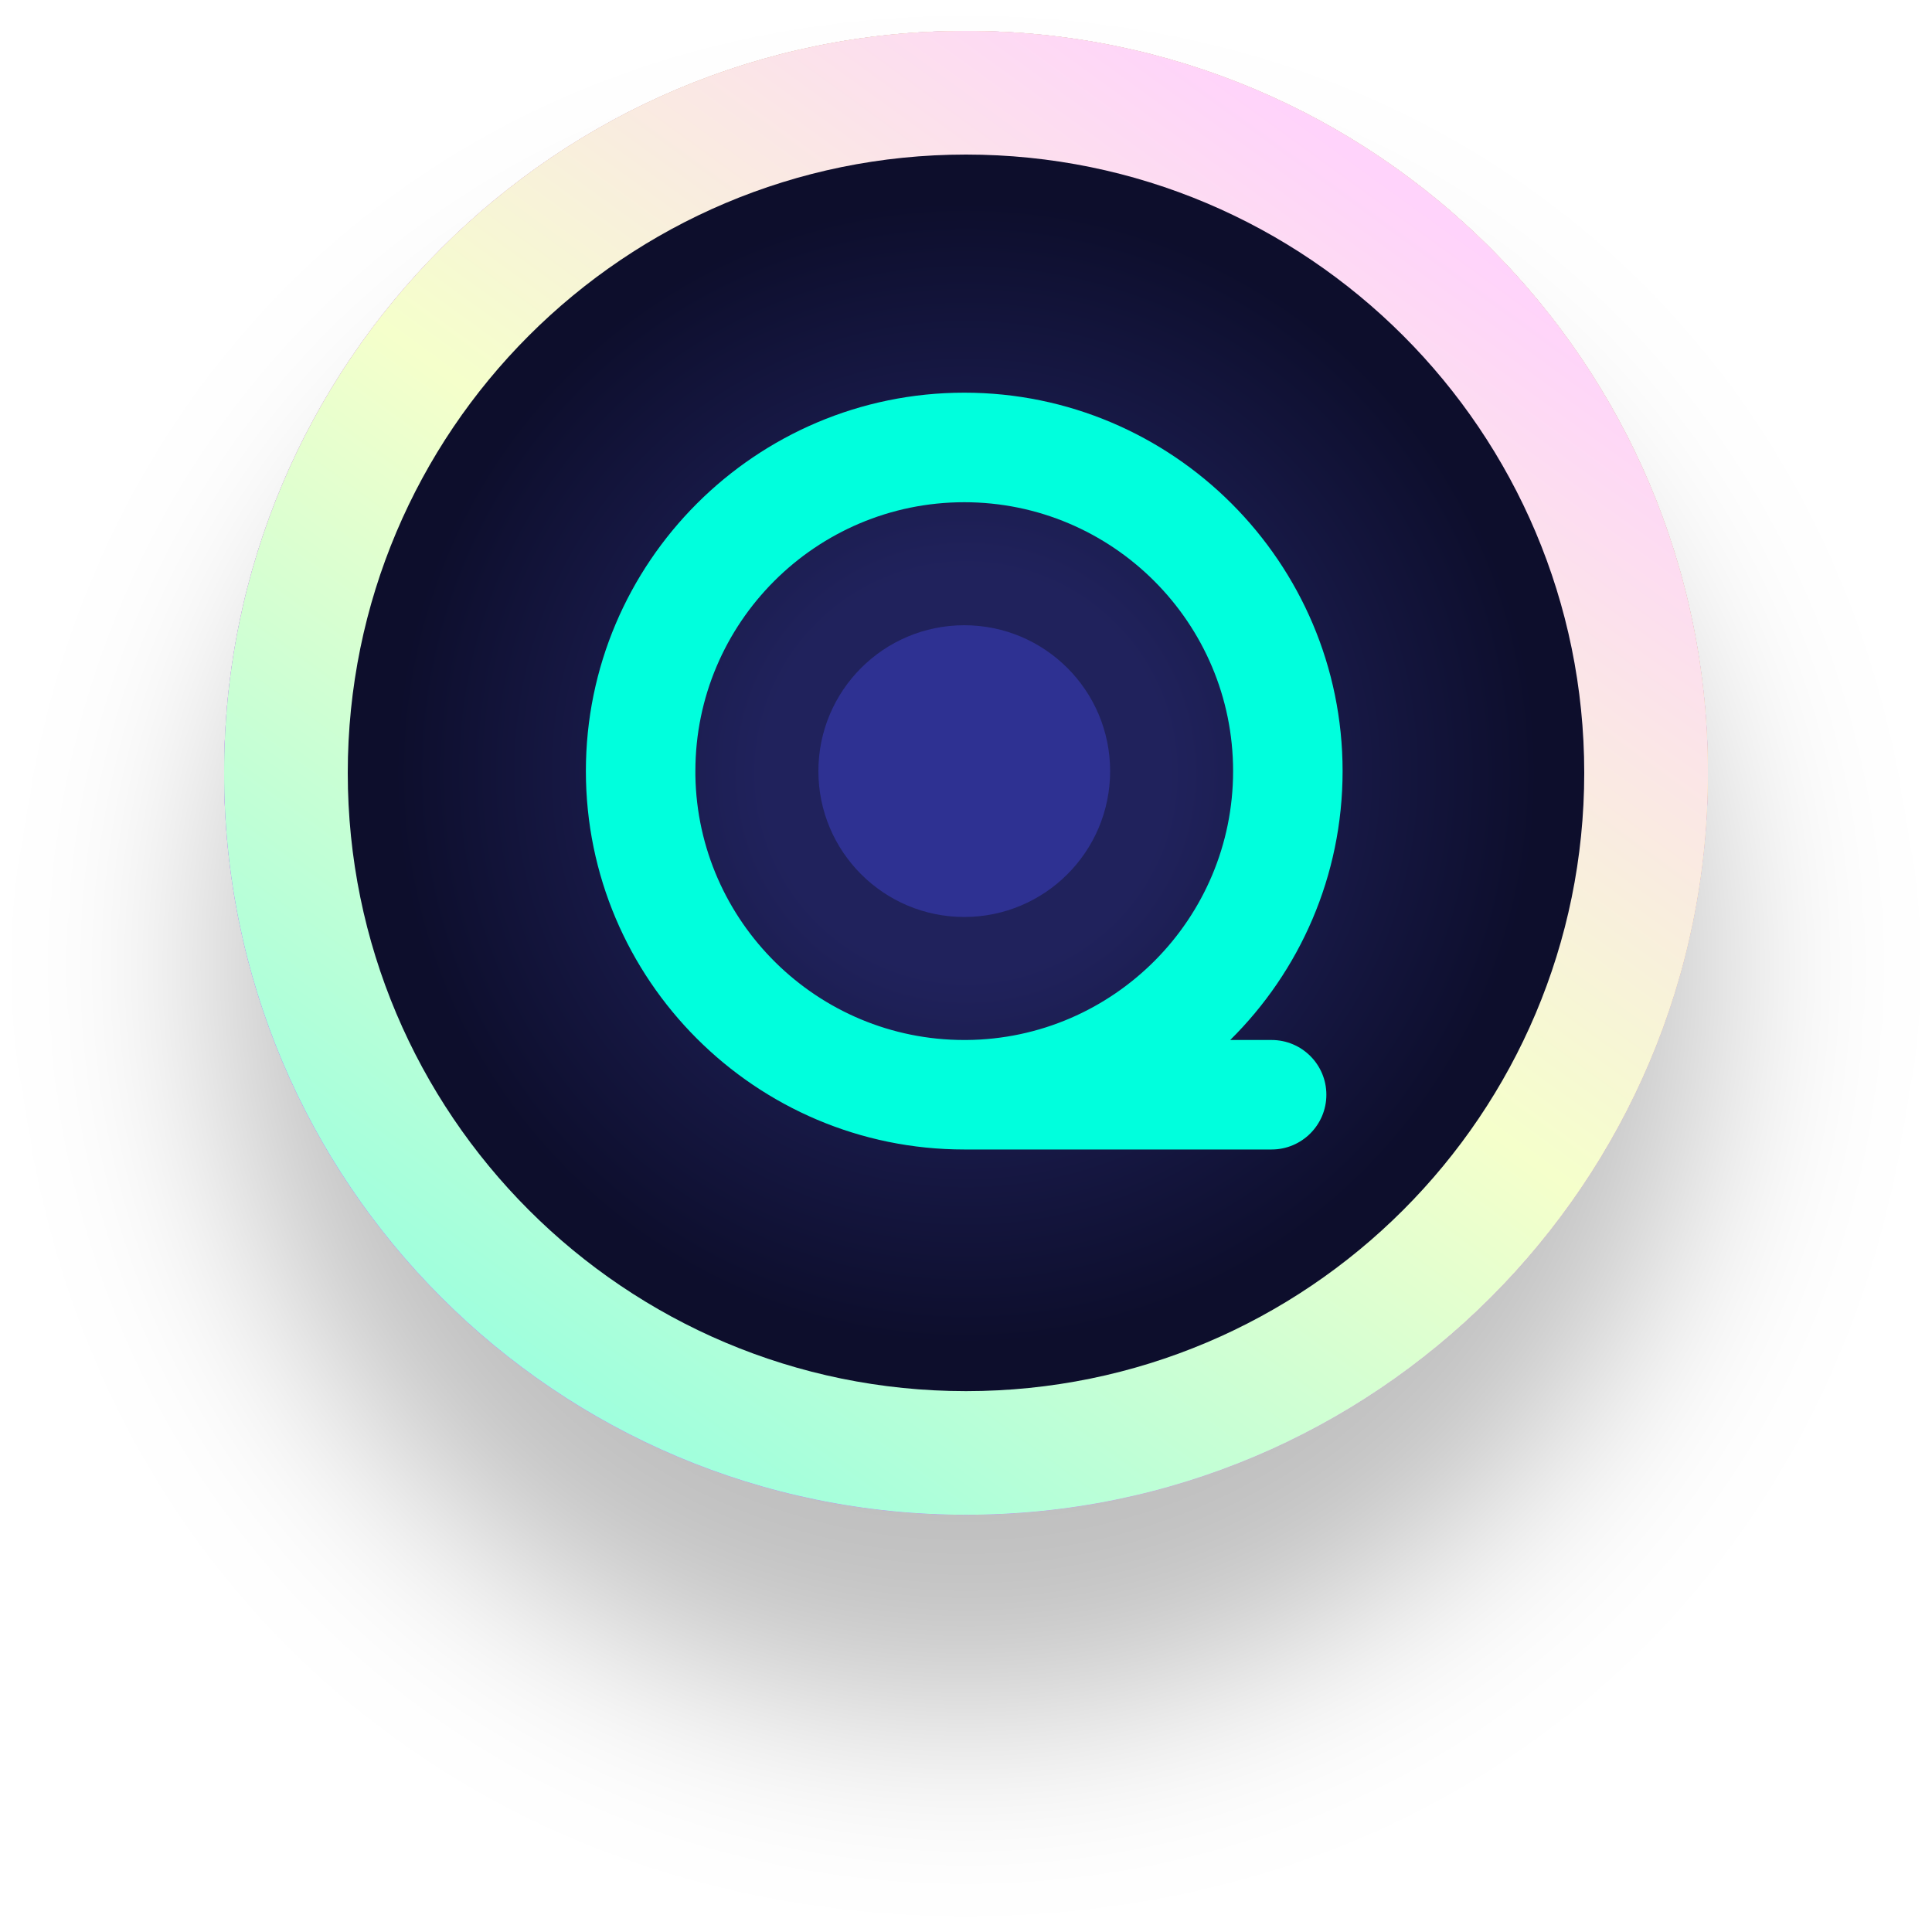
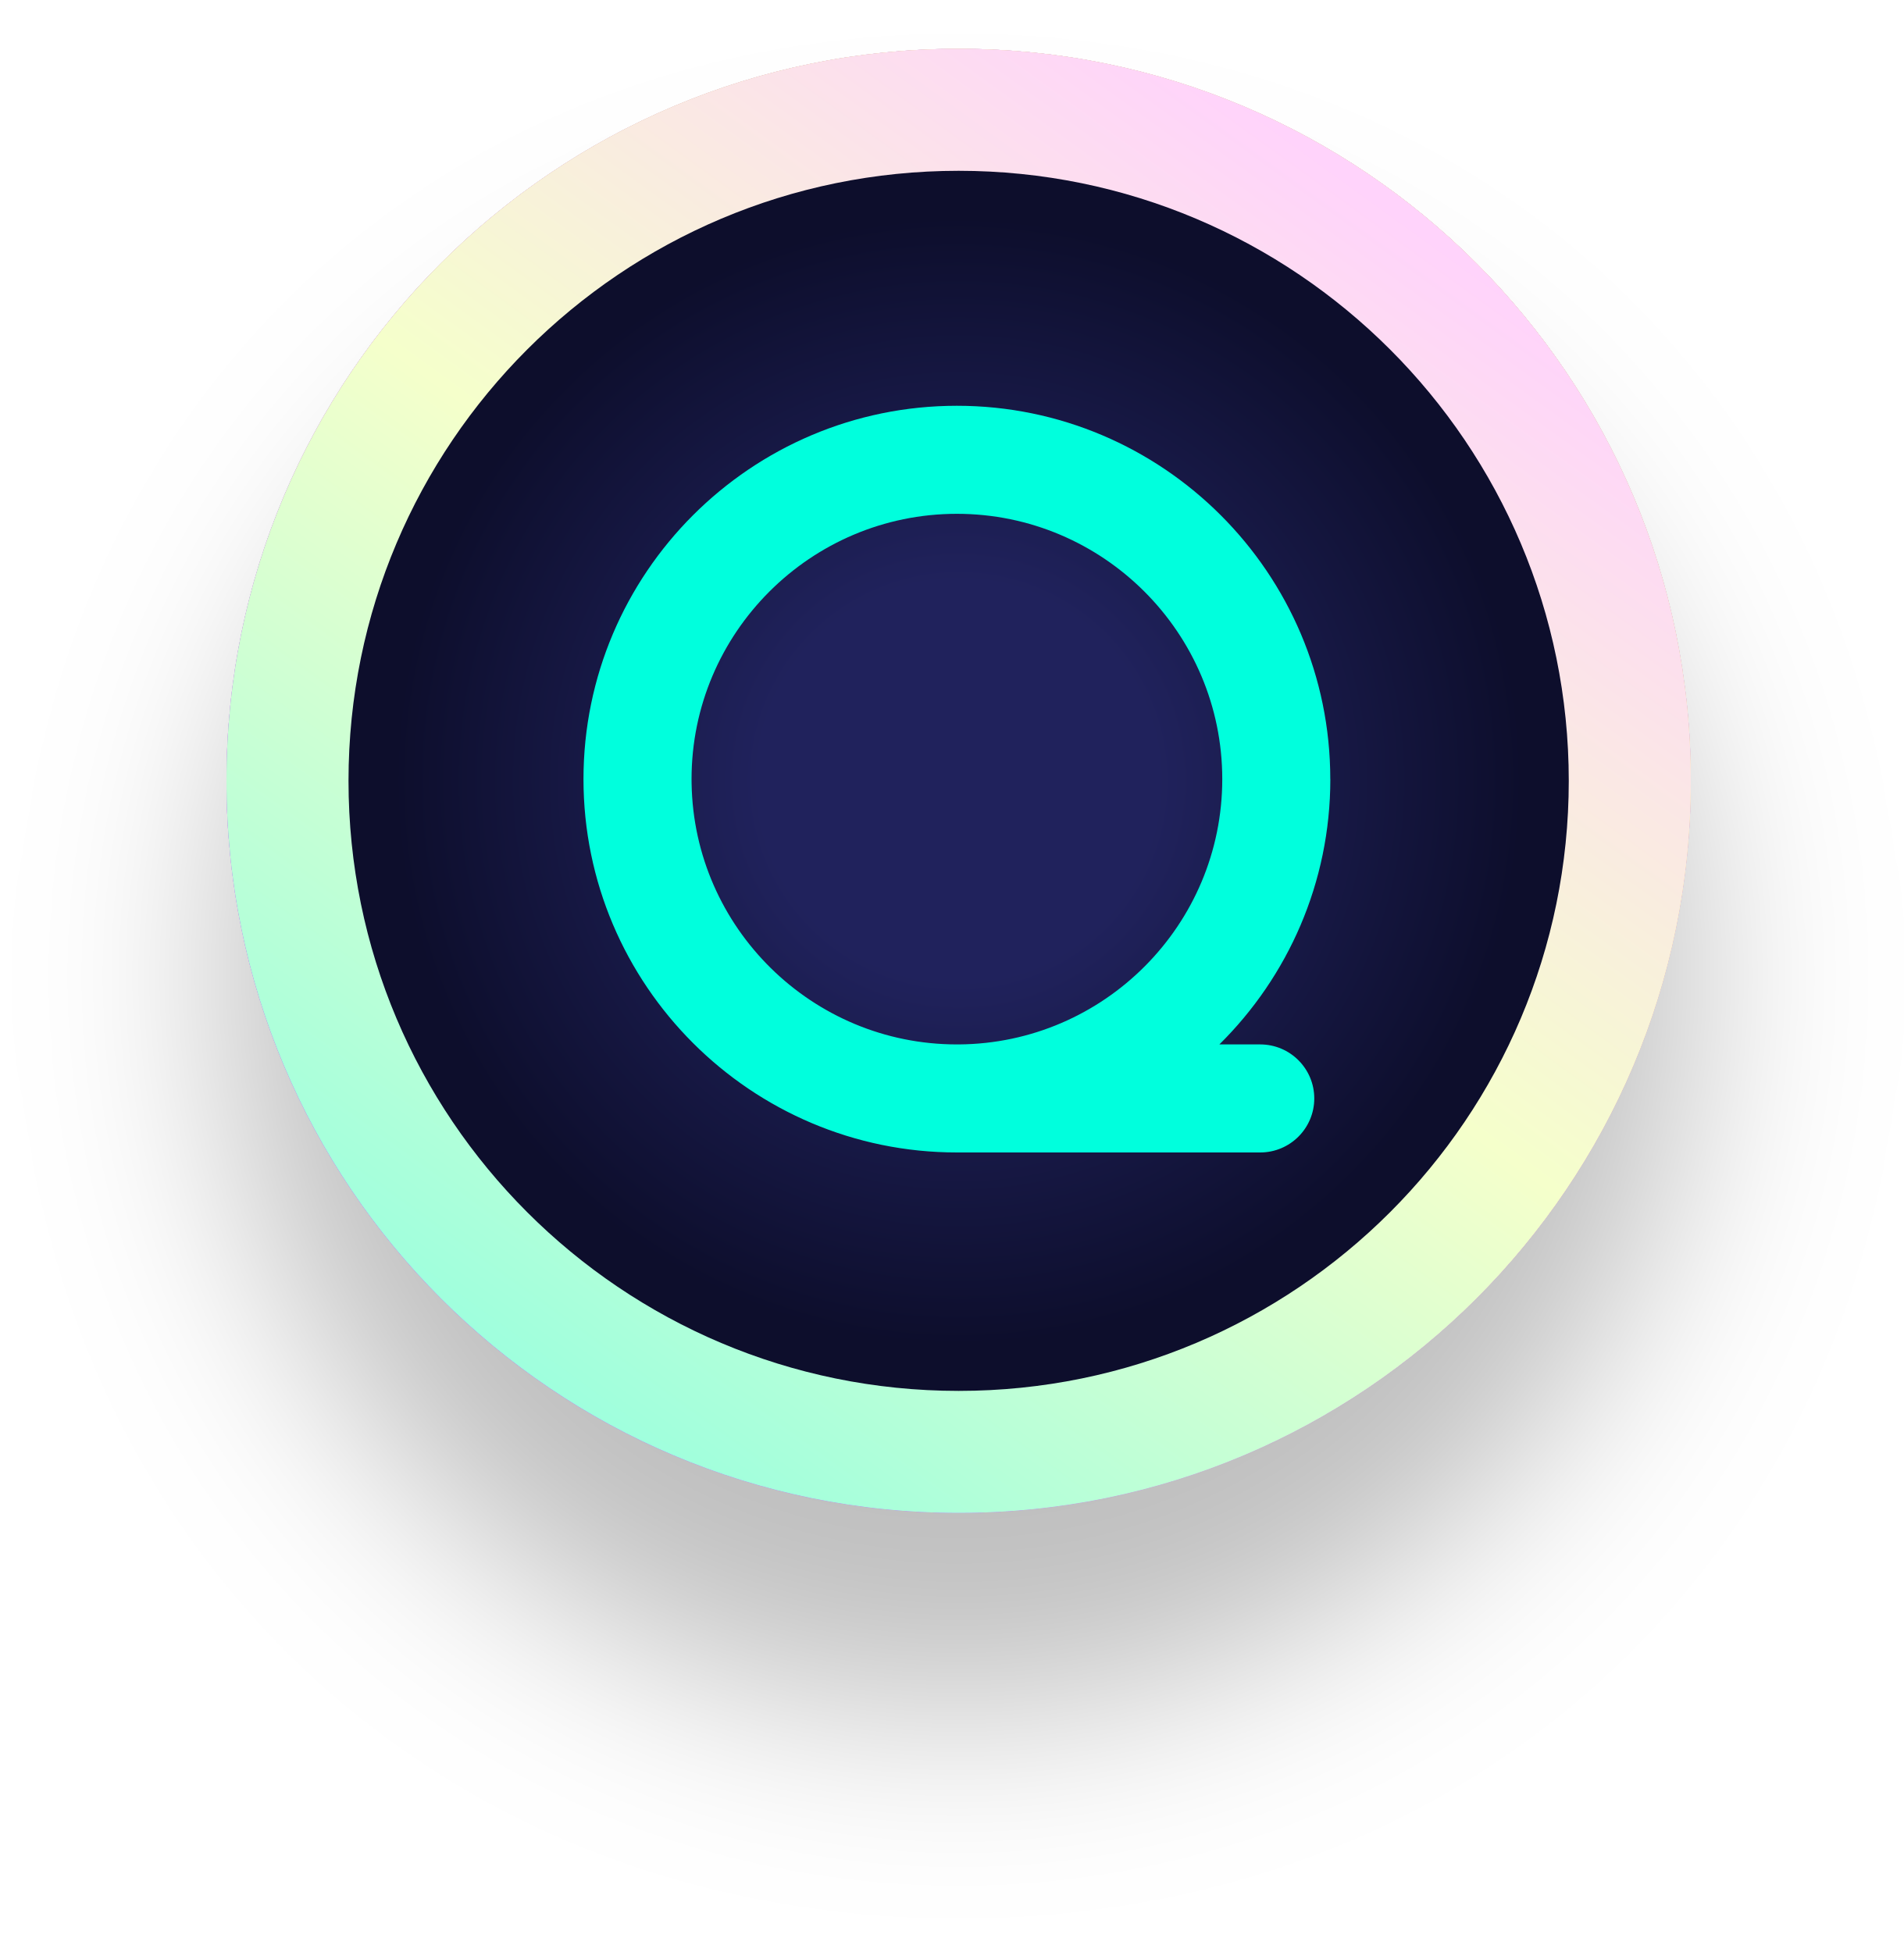
- <svg xmlns="http://www.w3.org/2000/svg" width="40" height="40" viewBox="0 0 40 40" fill="none">
-   <g filter="url(#filter0_d_2043_18640)">
-     <ellipse cx="20" cy="16.001" rx="15.36" ry="15.361" fill="#940DFF" />
-     <ellipse cx="20" cy="16.001" rx="15.36" ry="15.361" fill="#E3E3E3" />
-     <ellipse cx="20" cy="16.001" rx="15.36" ry="15.361" fill="url(#paint0_linear_2043_18640)" />
-     <ellipse cx="20" cy="16.001" rx="15.36" ry="15.361" fill="url(#paint1_linear_2043_18640)" />
-     <ellipse cx="20" cy="16.001" rx="12.8" ry="12.801" fill="url(#paint2_radial_2043_18640)" />
-     <path fill-rule="evenodd" clip-rule="evenodd" d="M27.797 15.965C27.797 11.645 24.283 8.13 19.964 8.13C15.644 8.13 12.13 11.645 12.13 15.965C12.13 20.285 15.644 23.799 19.964 23.799V23.799C19.982 23.799 20 23.799 20.017 23.799H26.326C26.953 23.799 27.461 23.291 27.461 22.665C27.461 22.039 26.953 21.532 26.326 21.532H25.47C26.907 20.111 27.797 18.14 27.797 15.965H25.53C25.53 19.02 23.058 21.508 20.009 21.532H19.964C16.924 21.532 14.447 19.084 14.397 16.057L14.397 15.965C14.397 12.895 16.894 10.398 19.964 10.398V10.398C23.033 10.398 25.53 12.895 25.53 15.965H27.797Z" fill="#00FFDD" />
-     <path fill-rule="evenodd" clip-rule="evenodd" d="M19.964 18.985C18.296 18.985 16.944 17.633 16.944 15.965C16.944 14.297 18.296 12.945 19.964 12.945C21.631 12.945 22.984 14.297 22.984 15.965C22.984 17.633 21.631 18.985 19.964 18.985Z" fill="#2E3192" />
+ <svg xmlns="http://www.w3.org/2000/svg" width="39" height="40" viewBox="0 0 39 40" fill="none">
+   <g filter="url(#filter0_d_2599_24222)">
+     <ellipse cx="19.64" cy="16.001" rx="15" ry="15.001" fill="#940DFF" />
+     <ellipse cx="19.64" cy="16.001" rx="15" ry="15.001" fill="#E3E3E3" />
+     <ellipse cx="19.64" cy="16.001" rx="15" ry="15.001" fill="url(#paint0_linear_2599_24222)" />
+     <ellipse cx="19.64" cy="16.001" rx="15" ry="15.001" fill="url(#paint1_linear_2599_24222)" />
+     <ellipse cx="19.64" cy="16.001" rx="12.5" ry="12.501" fill="url(#paint2_radial_2599_24222)" />
+     <path fill-rule="evenodd" clip-rule="evenodd" d="M27.254 15.966C27.254 11.747 23.822 8.315 19.604 8.315C15.386 8.315 11.954 11.747 11.954 15.966C11.954 20.184 15.386 23.616 19.604 23.616V23.616C19.62 23.616 19.636 23.616 19.652 23.616H25.818C26.43 23.616 26.926 23.12 26.926 22.509C26.926 21.898 26.43 21.402 25.818 21.402H24.982C26.384 20.015 27.255 18.09 27.255 15.966H25.041C25.041 18.95 22.623 21.381 19.644 21.402H19.604C16.636 21.402 14.217 19.012 14.169 16.056L14.168 15.966C14.168 12.968 16.607 10.529 19.604 10.529V10.529C22.602 10.529 25.041 12.968 25.041 15.966H27.254Z" fill="#00FFDD" />
  </g>
  <defs>
-     <filter id="filter0_d_2043_18640" x="0" y="0" width="40" height="40.003" filterUnits="userSpaceOnUse" color-interpolation-filters="sRGB">
+     <filter id="filter0_d_2599_24222" x="0" y="0" width="40" height="40.003" filterUnits="userSpaceOnUse" color-interpolation-filters="sRGB">
      <feFlood flood-opacity="0" result="BackgroundImageFix" />
      <feColorMatrix in="SourceAlpha" type="matrix" values="0 0 0 0 0 0 0 0 0 0 0 0 0 0 0 0 0 0 127 0" result="hardAlpha" />
      <feOffset dy="4" />
      <feGaussianBlur stdDeviation="2" />
      <feColorMatrix type="matrix" values="0 0 0 0 0 0 0 0 0 0 0 0 0 0 0 0 0 0 0.25 0" />
-       <feBlend mode="normal" in2="BackgroundImageFix" result="effect1_dropShadow_2043_18640" />
-       <feBlend mode="normal" in="SourceGraphic" in2="effect1_dropShadow_2043_18640" result="shape" />
+       <feBlend mode="normal" in2="BackgroundImageFix" result="effect1_dropShadow_2599_24222" />
+       <feBlend mode="normal" in="SourceGraphic" in2="effect1_dropShadow_2599_24222" result="shape" />
    </filter>
-     <linearGradient id="paint0_linear_2043_18640" x1="35.36" y1="0.64" x2="10.299" y2="27.936" gradientUnits="userSpaceOnUse">
+     <linearGradient id="paint0_linear_2599_24222" x1="34.64" y1="1" x2="10.166" y2="27.657" gradientUnits="userSpaceOnUse">
      <stop offset="0.42" stop-color="#FFF394" />
      <stop offset="1" stop-color="#A46CFF" />
    </linearGradient>
-     <linearGradient id="paint1_linear_2043_18640" x1="30.24" y1="4.8" x2="12.409" y2="29.407" gradientUnits="userSpaceOnUse">
+     <linearGradient id="paint1_linear_2599_24222" x1="29.64" y1="5.062" x2="12.227" y2="29.093" gradientUnits="userSpaceOnUse">
      <stop stop-color="#FFD3FB" />
      <stop offset="0.484" stop-color="#F5FFCB" />
      <stop offset="1" stop-color="#9FFFDD" />
    </linearGradient>
-     <radialGradient id="paint2_radial_2043_18640" cx="0" cy="0" r="1" gradientUnits="userSpaceOnUse" gradientTransform="translate(20.0003 16.0013) rotate(49.395) scale(11.8)">
+     <radialGradient id="paint2_radial_2599_24222" cx="0" cy="0" r="1" gradientUnits="userSpaceOnUse" gradientTransform="translate(19.6401 16.0012) rotate(49.395) scale(11.5234)">
      <stop offset="0.354" stop-color="#20225C" />
      <stop offset="1" stop-color="#0D0E2C" />
    </radialGradient>
  </defs>
</svg>
